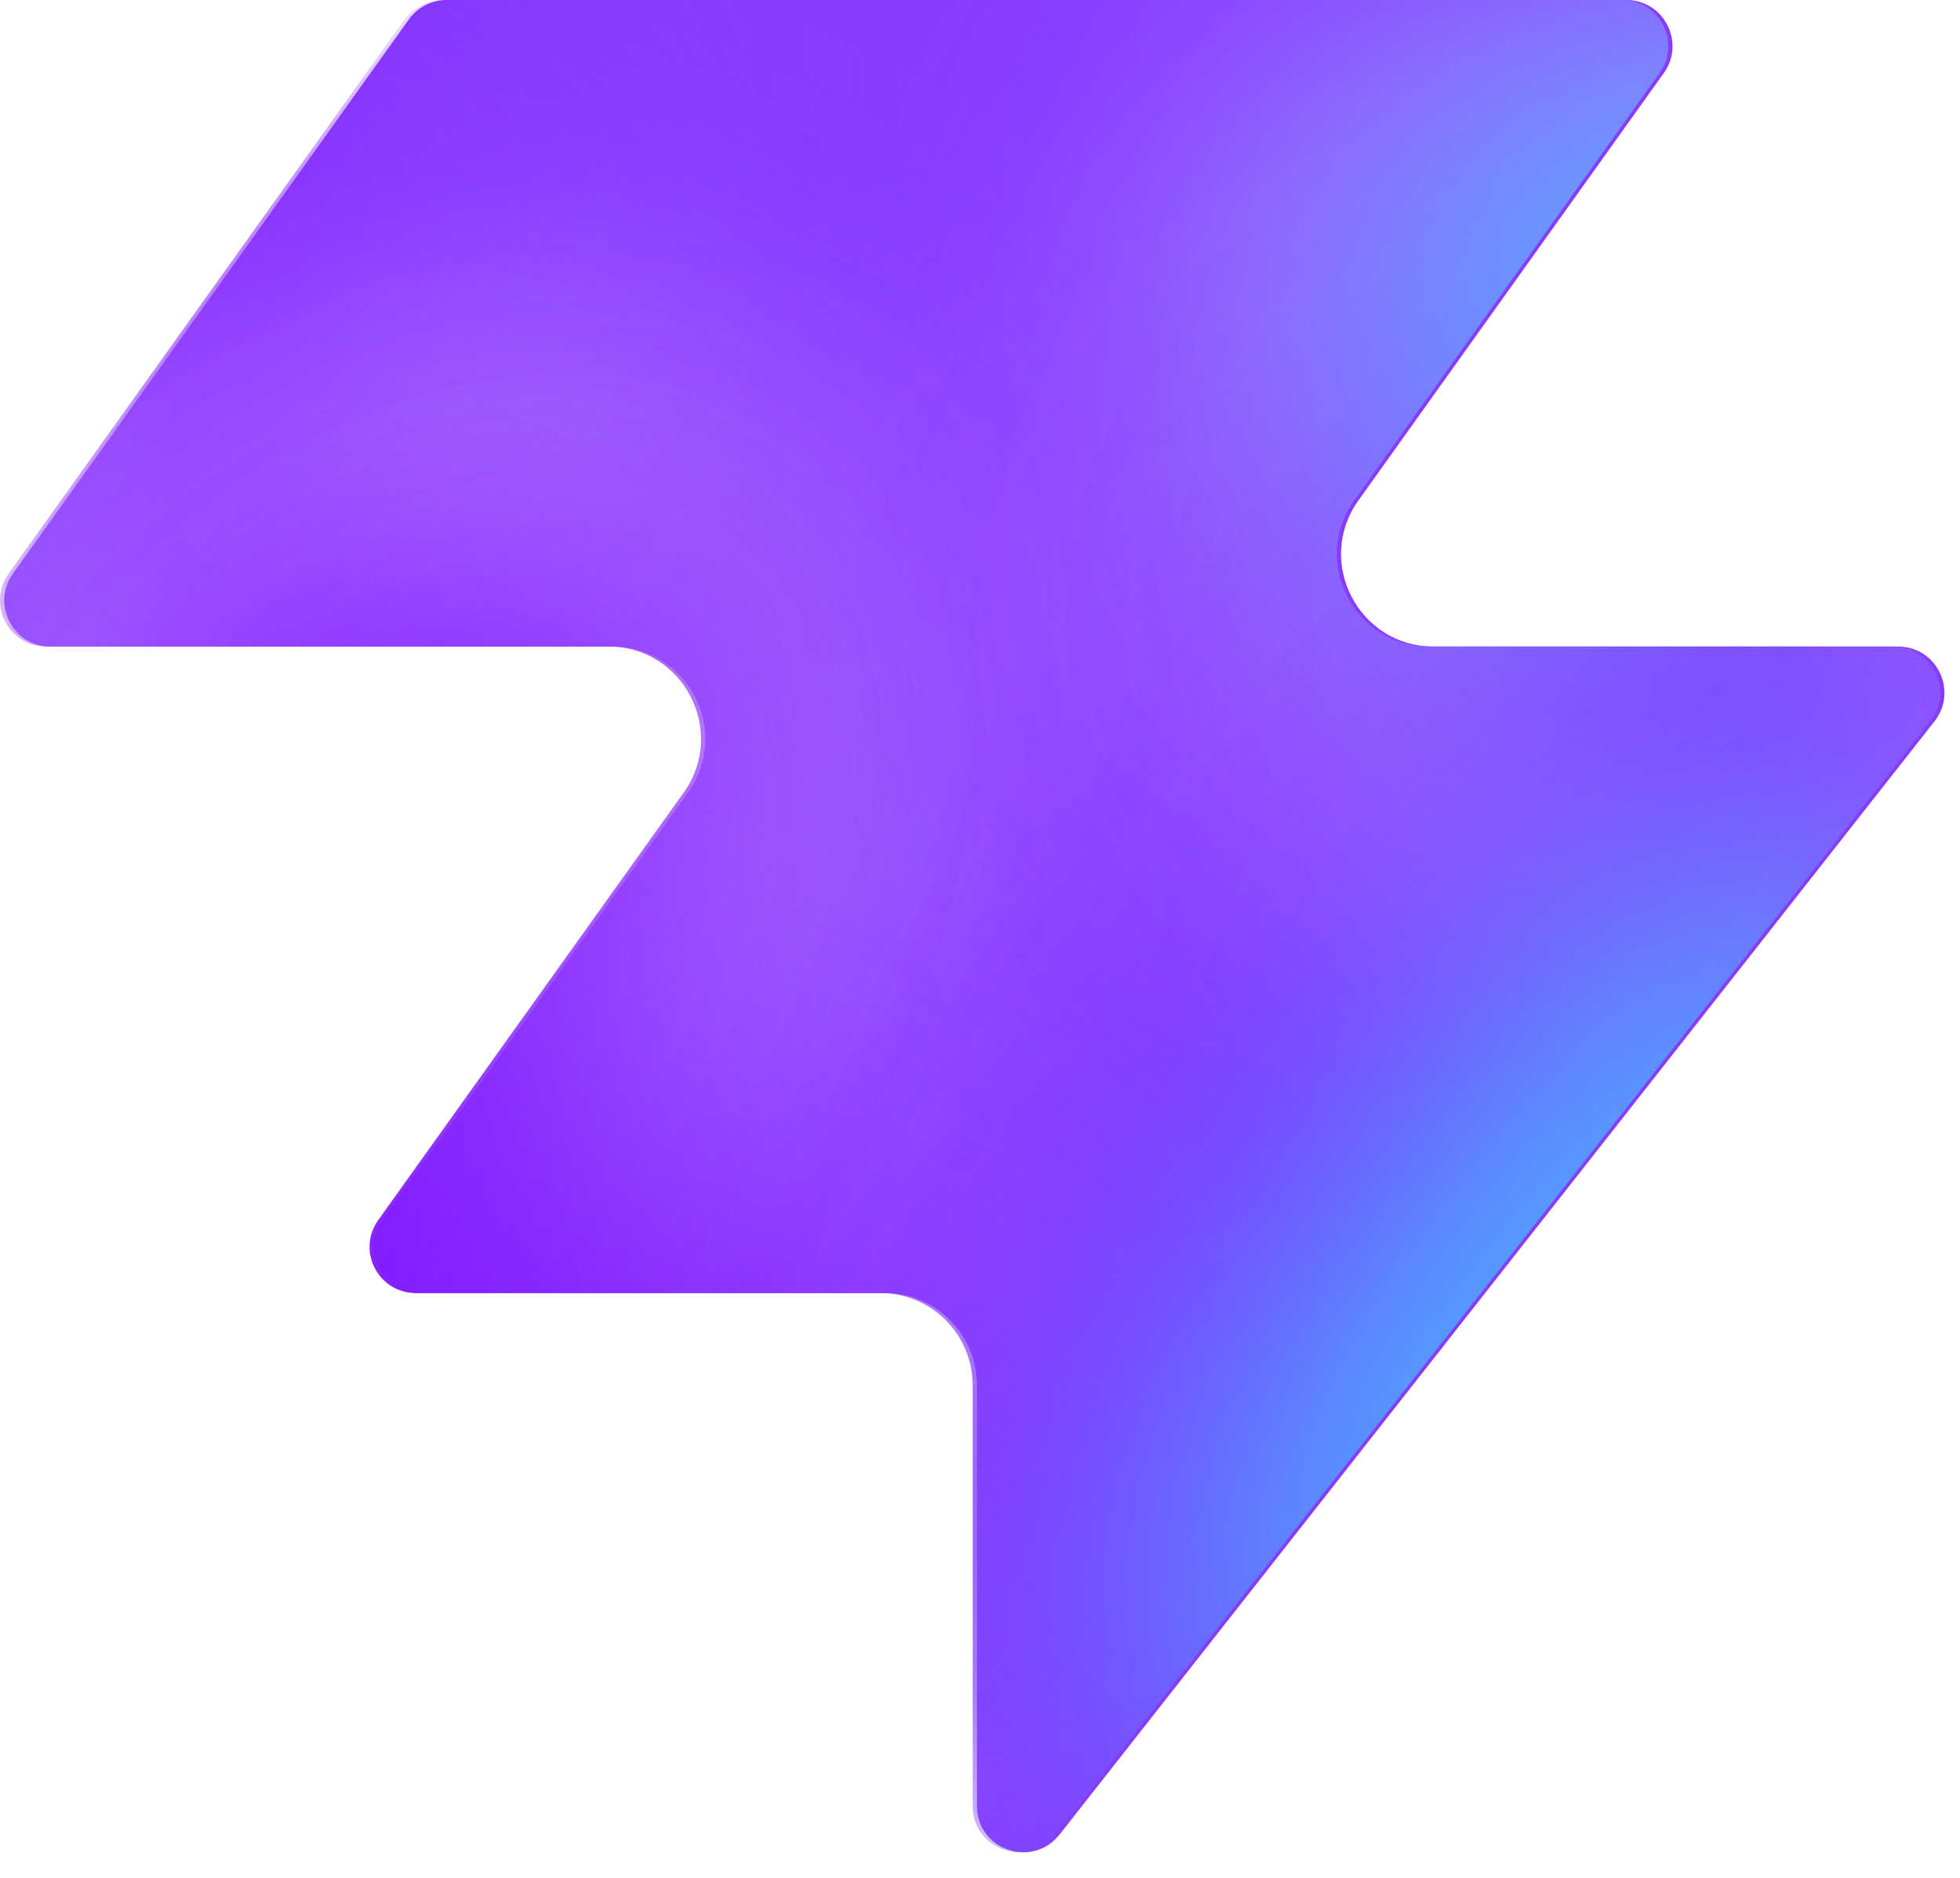
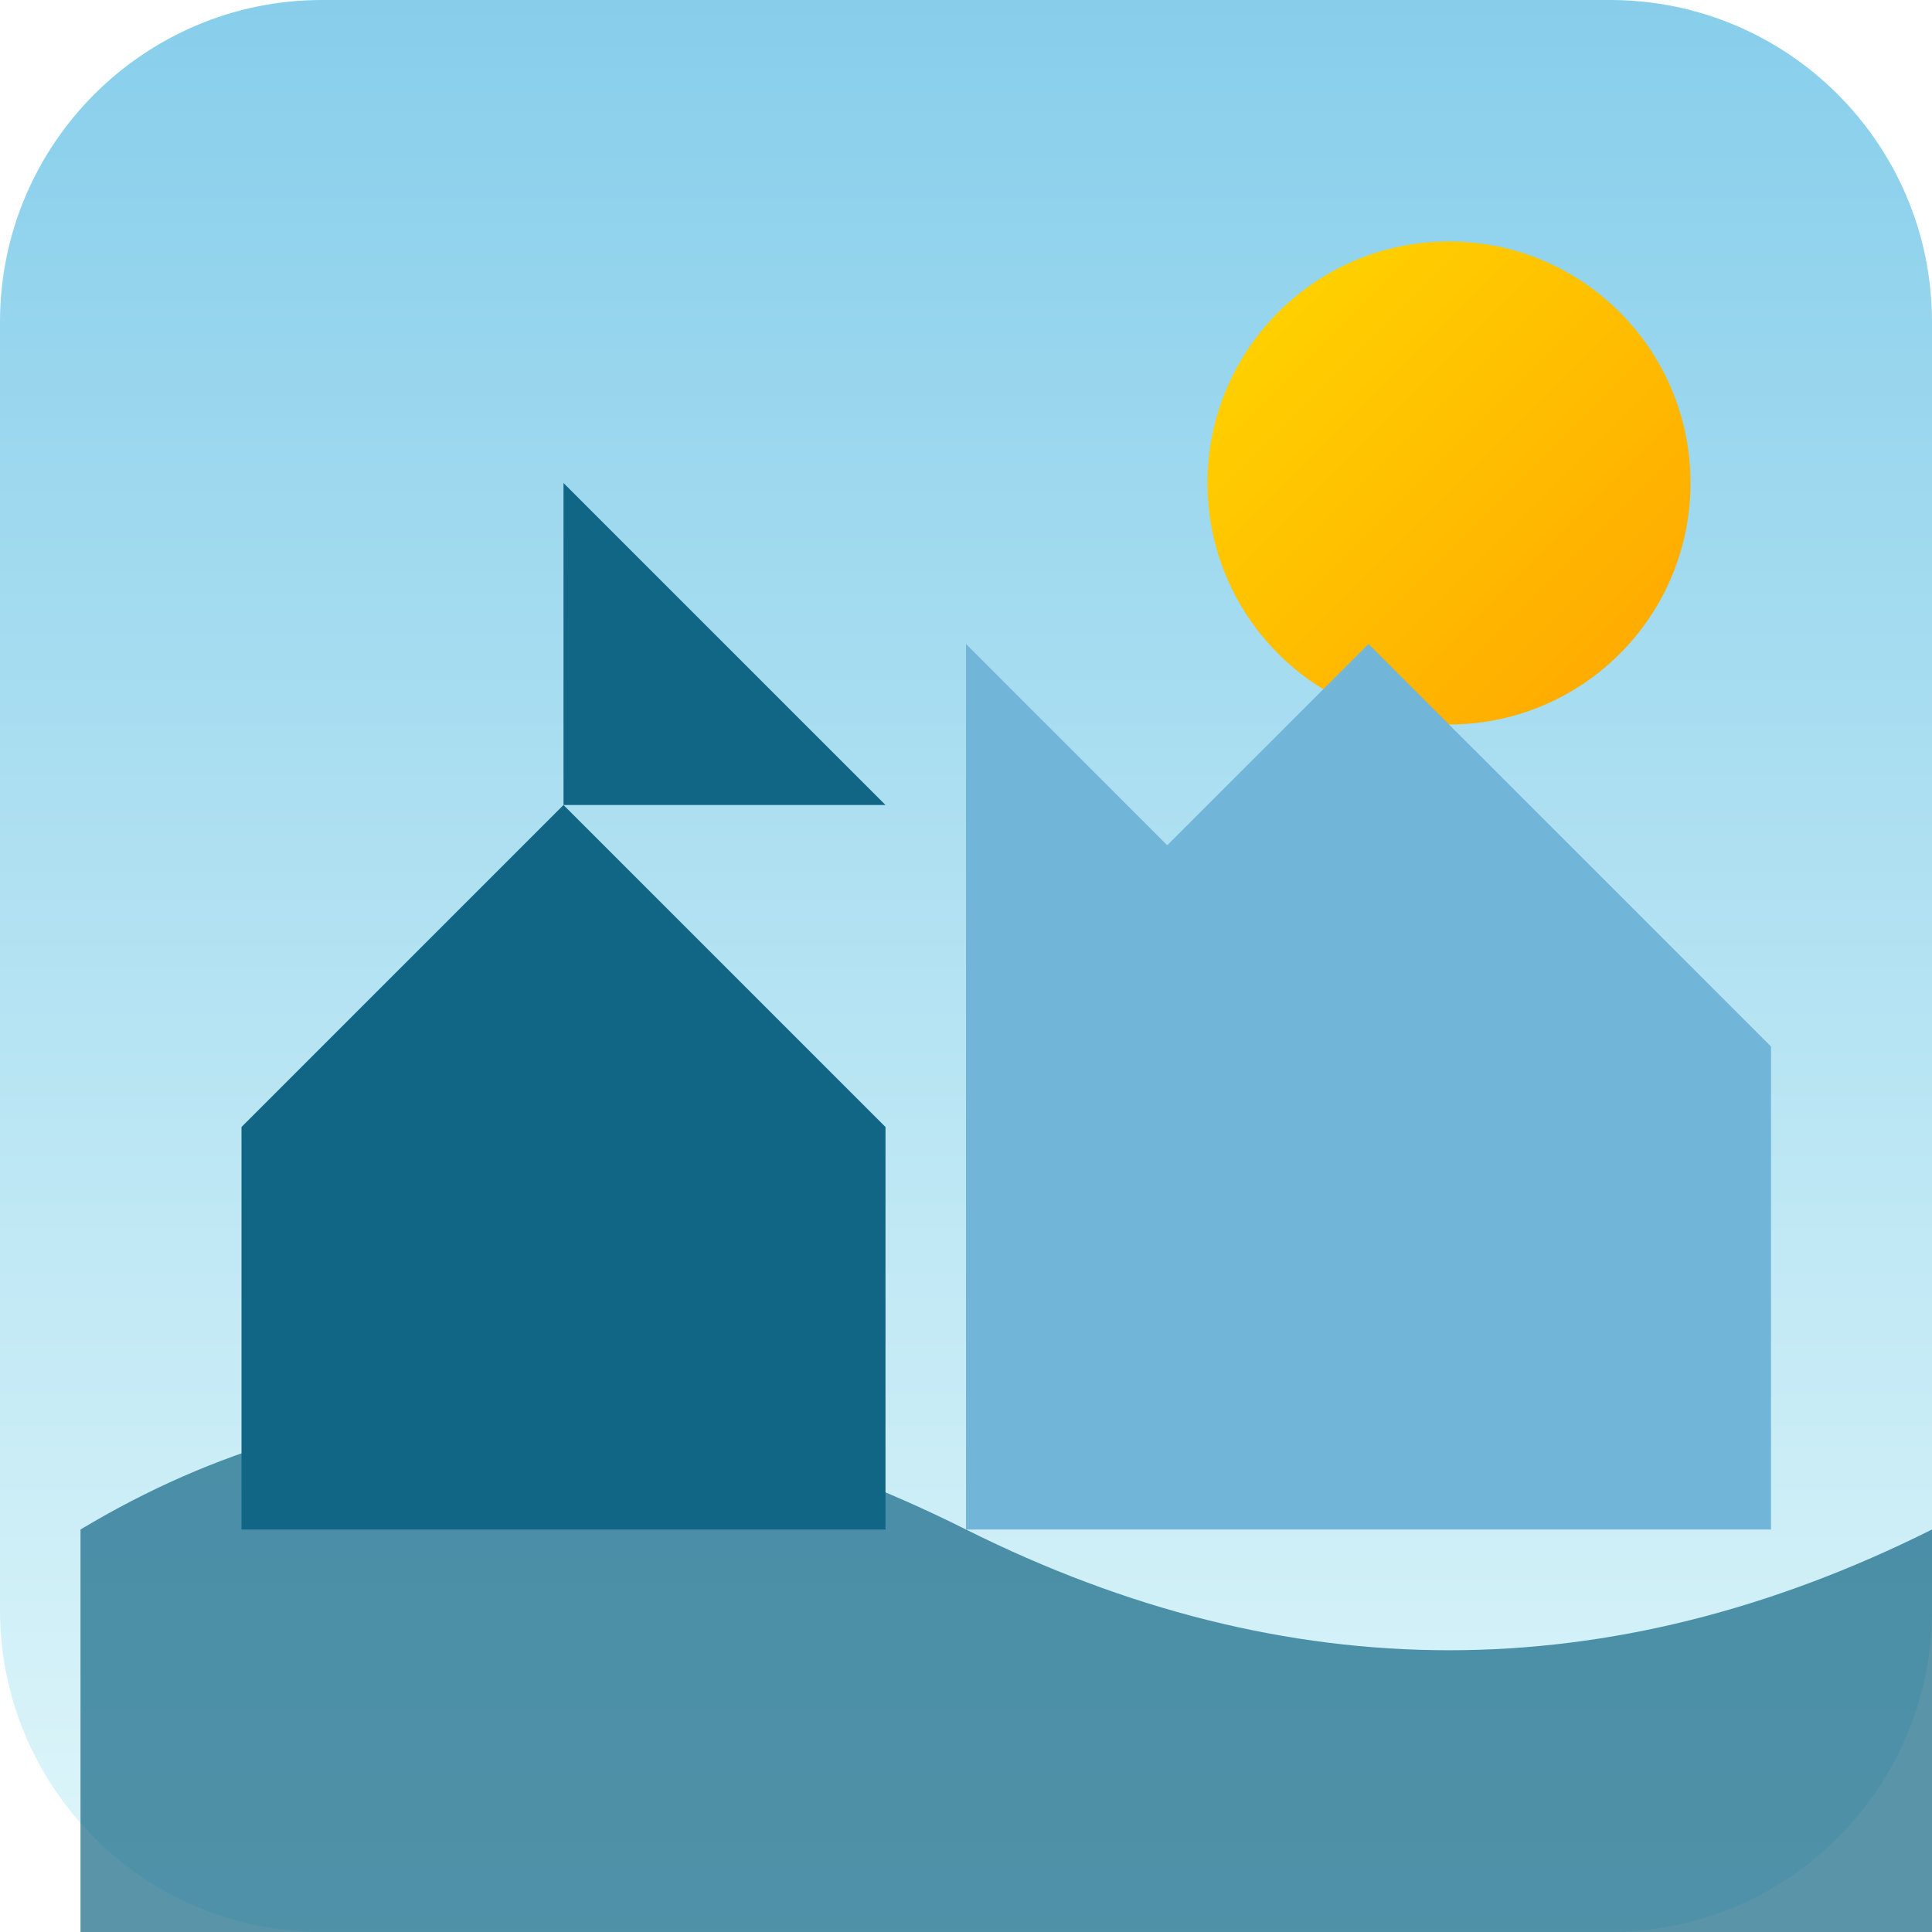
- <svg xmlns="http://www.w3.org/2000/svg" width="48" height="46" fill="none" viewBox="0 0 48 46">
-   <path fill="#863bff" d="M25.946 44.938c-.664.845-2.021.375-2.021-.698V33.937a2.26 2.26 0 0 0-2.262-2.262H10.287c-.92 0-1.456-1.04-.92-1.788l7.48-10.471c1.07-1.497 0-3.578-1.842-3.578H1.237c-.92 0-1.456-1.04-.92-1.788L10.013.474c.214-.297.556-.474.92-.474h28.894c.92 0 1.456 1.04.92 1.788l-7.48 10.471c-1.07 1.498 0 3.579 1.842 3.579h11.377c.943 0 1.473 1.088.89 1.83L25.947 44.94z" style="fill:#863bff;fill:color(display-p3 .525 .23 1);fill-opacity:1" />
-   <mask id="a" width="48" height="46" x="0" y="0" maskUnits="userSpaceOnUse" style="mask-type:alpha">
-     <path fill="#000" d="M25.842 44.938c-.664.844-2.021.375-2.021-.698V33.937a2.26 2.26 0 0 0-2.262-2.262H10.183c-.92 0-1.456-1.04-.92-1.788l7.48-10.471c1.07-1.498 0-3.579-1.842-3.579H1.133c-.92 0-1.456-1.04-.92-1.787L9.91.473c.214-.297.556-.474.92-.474h28.894c.92 0 1.456 1.04.92 1.788l-7.48 10.471c-1.07 1.498 0 3.578 1.842 3.578h11.377c.943 0 1.473 1.088.89 1.832L25.843 44.94z" style="fill:#000;fill-opacity:1" />
-   </mask>
-   <g mask="url(#a)">
-     <g filter="url(#b)">
-       <ellipse cx="5.508" cy="14.704" fill="#ede6ff" rx="5.508" ry="14.704" style="fill:#ede6ff;fill:color(display-p3 .927 .903 1);fill-opacity:1" transform="matrix(.00324 1 1 -.00324 -4.47 31.516)" />
-     </g>
-     <g filter="url(#c)">
-       <ellipse cx="10.399" cy="29.851" fill="#ede6ff" rx="10.399" ry="29.851" style="fill:#ede6ff;fill:color(display-p3 .927 .903 1);fill-opacity:1" transform="matrix(.00324 1 1 -.00324 -39.328 7.883)" />
-     </g>
-     <g filter="url(#d)">
-       <ellipse cx="5.508" cy="30.487" fill="#7e14ff" rx="5.508" ry="30.487" style="fill:#7e14ff;fill:color(display-p3 .492 .077 1);fill-opacity:1" transform="rotate(89.814 -25.913 -14.639)scale(1 -1)" />
-     </g>
-     <g filter="url(#e)">
-       <ellipse cx="5.508" cy="30.599" fill="#7e14ff" rx="5.508" ry="30.599" style="fill:#7e14ff;fill:color(display-p3 .492 .077 1);fill-opacity:1" transform="rotate(89.814 -32.644 -3.334)scale(1 -1)" />
-     </g>
-     <g filter="url(#f)">
-       <ellipse cx="5.508" cy="30.599" fill="#7e14ff" rx="5.508" ry="30.599" style="fill:#7e14ff;fill:color(display-p3 .492 .077 1);fill-opacity:1" transform="matrix(.00324 1 1 -.00324 -34.34 30.47)" />
-     </g>
-     <g filter="url(#g)">
-       <ellipse cx="14.072" cy="22.078" fill="#ede6ff" rx="14.072" ry="22.078" style="fill:#ede6ff;fill:color(display-p3 .927 .903 1);fill-opacity:1" transform="rotate(93.35 24.506 48.493)scale(-1 1)" />
-     </g>
-     <g filter="url(#h)">
-       <ellipse cx="3.47" cy="21.501" fill="#7e14ff" rx="3.47" ry="21.501" style="fill:#7e14ff;fill:color(display-p3 .492 .077 1);fill-opacity:1" transform="rotate(89.009 28.708 47.59)scale(-1 1)" />
-     </g>
-     <g filter="url(#i)">
-       <ellipse cx="3.47" cy="21.501" fill="#7e14ff" rx="3.47" ry="21.501" style="fill:#7e14ff;fill:color(display-p3 .492 .077 1);fill-opacity:1" transform="rotate(89.009 28.708 47.59)scale(-1 1)" />
-     </g>
-     <g filter="url(#j)">
-       <ellipse cx=".387" cy="8.972" fill="#7e14ff" rx="4.407" ry="29.108" style="fill:#7e14ff;fill:color(display-p3 .492 .077 1);fill-opacity:1" transform="rotate(39.51 .387 8.972)" />
-     </g>
-     <g filter="url(#k)">
-       <ellipse cx="47.523" cy="-6.092" fill="#7e14ff" rx="4.407" ry="29.108" style="fill:#7e14ff;fill:color(display-p3 .492 .077 1);fill-opacity:1" transform="rotate(37.892 47.523 -6.092)" />
-     </g>
-     <g filter="url(#l)">
-       <ellipse cx="41.412" cy="6.333" fill="#47bfff" rx="5.971" ry="9.665" style="fill:#47bfff;fill:color(display-p3 .28 .748 1);fill-opacity:1" transform="rotate(37.892 41.412 6.333)" />
-     </g>
-     <g filter="url(#m)">
-       <ellipse cx="-1.879" cy="38.332" fill="#7e14ff" rx="4.407" ry="29.108" style="fill:#7e14ff;fill:color(display-p3 .492 .077 1);fill-opacity:1" transform="rotate(37.892 -1.88 38.332)" />
-     </g>
-     <g filter="url(#n)">
-       <ellipse cx="-1.879" cy="38.332" fill="#7e14ff" rx="4.407" ry="29.108" style="fill:#7e14ff;fill:color(display-p3 .492 .077 1);fill-opacity:1" transform="rotate(37.892 -1.88 38.332)" />
-     </g>
-     <g filter="url(#o)">
-       <ellipse cx="35.651" cy="29.907" fill="#7e14ff" rx="4.407" ry="29.108" style="fill:#7e14ff;fill:color(display-p3 .492 .077 1);fill-opacity:1" transform="rotate(37.892 35.651 29.907)" />
-     </g>
-     <g filter="url(#p)">
-       <ellipse cx="38.418" cy="32.4" fill="#47bfff" rx="5.971" ry="15.297" style="fill:#47bfff;fill:color(display-p3 .28 .748 1);fill-opacity:1" transform="rotate(37.892 38.418 32.4)" />
-     </g>
-   </g>
+ <svg xmlns="http://www.w3.org/2000/svg" viewBox="0 0 48 48">
  <defs>
-     <filter id="b" width="60.045" height="41.654" x="-19.77" y="16.149" color-interpolation-filters="sRGB" filterUnits="userSpaceOnUse">
-       <feFlood flood-opacity="0" result="BackgroundImageFix" />
-       <feBlend in="SourceGraphic" in2="BackgroundImageFix" result="shape" />
-       <feGaussianBlur result="effect1_foregroundBlur_2002_17158" stdDeviation="7.659" />
-     </filter>
-     <filter id="c" width="90.34" height="51.437" x="-54.613" y="-7.533" color-interpolation-filters="sRGB" filterUnits="userSpaceOnUse">
-       <feFlood flood-opacity="0" result="BackgroundImageFix" />
-       <feBlend in="SourceGraphic" in2="BackgroundImageFix" result="shape" />
-       <feGaussianBlur result="effect1_foregroundBlur_2002_17158" stdDeviation="7.659" />
-     </filter>
-     <filter id="d" width="79.355" height="29.4" x="-49.64" y="2.03" color-interpolation-filters="sRGB" filterUnits="userSpaceOnUse">
-       <feFlood flood-opacity="0" result="BackgroundImageFix" />
-       <feBlend in="SourceGraphic" in2="BackgroundImageFix" result="shape" />
-       <feGaussianBlur result="effect1_foregroundBlur_2002_17158" stdDeviation="4.596" />
-     </filter>
-     <filter id="e" width="79.579" height="29.4" x="-45.045" y="20.029" color-interpolation-filters="sRGB" filterUnits="userSpaceOnUse">
-       <feFlood flood-opacity="0" result="BackgroundImageFix" />
-       <feBlend in="SourceGraphic" in2="BackgroundImageFix" result="shape" />
-       <feGaussianBlur result="effect1_foregroundBlur_2002_17158" stdDeviation="4.596" />
-     </filter>
-     <filter id="f" width="79.579" height="29.4" x="-43.513" y="21.178" color-interpolation-filters="sRGB" filterUnits="userSpaceOnUse">
-       <feFlood flood-opacity="0" result="BackgroundImageFix" />
-       <feBlend in="SourceGraphic" in2="BackgroundImageFix" result="shape" />
-       <feGaussianBlur result="effect1_foregroundBlur_2002_17158" stdDeviation="4.596" />
-     </filter>
-     <filter id="g" width="74.749" height="58.852" x="15.756" y="-17.901" color-interpolation-filters="sRGB" filterUnits="userSpaceOnUse">
-       <feFlood flood-opacity="0" result="BackgroundImageFix" />
-       <feBlend in="SourceGraphic" in2="BackgroundImageFix" result="shape" />
-       <feGaussianBlur result="effect1_foregroundBlur_2002_17158" stdDeviation="7.659" />
-     </filter>
-     <filter id="h" width="61.377" height="25.362" x="23.548" y="2.284" color-interpolation-filters="sRGB" filterUnits="userSpaceOnUse">
-       <feFlood flood-opacity="0" result="BackgroundImageFix" />
-       <feBlend in="SourceGraphic" in2="BackgroundImageFix" result="shape" />
-       <feGaussianBlur result="effect1_foregroundBlur_2002_17158" stdDeviation="4.596" />
-     </filter>
-     <filter id="i" width="61.377" height="25.362" x="23.548" y="2.284" color-interpolation-filters="sRGB" filterUnits="userSpaceOnUse">
-       <feFlood flood-opacity="0" result="BackgroundImageFix" />
-       <feBlend in="SourceGraphic" in2="BackgroundImageFix" result="shape" />
-       <feGaussianBlur result="effect1_foregroundBlur_2002_17158" stdDeviation="4.596" />
-     </filter>
-     <filter id="j" width="56.045" height="63.649" x="-27.636" y="-22.853" color-interpolation-filters="sRGB" filterUnits="userSpaceOnUse">
-       <feFlood flood-opacity="0" result="BackgroundImageFix" />
-       <feBlend in="SourceGraphic" in2="BackgroundImageFix" result="shape" />
-       <feGaussianBlur result="effect1_foregroundBlur_2002_17158" stdDeviation="4.596" />
-     </filter>
-     <filter id="k" width="54.814" height="64.646" x="20.116" y="-38.415" color-interpolation-filters="sRGB" filterUnits="userSpaceOnUse">
-       <feFlood flood-opacity="0" result="BackgroundImageFix" />
-       <feBlend in="SourceGraphic" in2="BackgroundImageFix" result="shape" />
-       <feGaussianBlur result="effect1_foregroundBlur_2002_17158" stdDeviation="4.596" />
-     </filter>
-     <filter id="l" width="33.541" height="35.313" x="24.641" y="-11.323" color-interpolation-filters="sRGB" filterUnits="userSpaceOnUse">
-       <feFlood flood-opacity="0" result="BackgroundImageFix" />
-       <feBlend in="SourceGraphic" in2="BackgroundImageFix" result="shape" />
-       <feGaussianBlur result="effect1_foregroundBlur_2002_17158" stdDeviation="4.596" />
-     </filter>
-     <filter id="m" width="54.814" height="64.646" x="-29.286" y="6.009" color-interpolation-filters="sRGB" filterUnits="userSpaceOnUse">
-       <feFlood flood-opacity="0" result="BackgroundImageFix" />
-       <feBlend in="SourceGraphic" in2="BackgroundImageFix" result="shape" />
-       <feGaussianBlur result="effect1_foregroundBlur_2002_17158" stdDeviation="4.596" />
-     </filter>
-     <filter id="n" width="54.814" height="64.646" x="-29.286" y="6.009" color-interpolation-filters="sRGB" filterUnits="userSpaceOnUse">
-       <feFlood flood-opacity="0" result="BackgroundImageFix" />
-       <feBlend in="SourceGraphic" in2="BackgroundImageFix" result="shape" />
-       <feGaussianBlur result="effect1_foregroundBlur_2002_17158" stdDeviation="4.596" />
-     </filter>
-     <filter id="o" width="54.814" height="64.646" x="8.244" y="-2.416" color-interpolation-filters="sRGB" filterUnits="userSpaceOnUse">
-       <feFlood flood-opacity="0" result="BackgroundImageFix" />
-       <feBlend in="SourceGraphic" in2="BackgroundImageFix" result="shape" />
-       <feGaussianBlur result="effect1_foregroundBlur_2002_17158" stdDeviation="4.596" />
-     </filter>
-     <filter id="p" width="39.409" height="43.623" x="18.713" y="10.588" color-interpolation-filters="sRGB" filterUnits="userSpaceOnUse">
-       <feFlood flood-opacity="0" result="BackgroundImageFix" />
-       <feBlend in="SourceGraphic" in2="BackgroundImageFix" result="shape" />
-       <feGaussianBlur result="effect1_foregroundBlur_2002_17158" stdDeviation="4.596" />
-     </filter>
+     <linearGradient id="sky" x1="0%" y1="0%" x2="0%" y2="100%">
+       <stop offset="0%" style="stop-color:#87CEEB" />
+       <stop offset="100%" style="stop-color:#E0F7FA" />
+     </linearGradient>
+     <linearGradient id="sun" x1="0%" y1="0%" x2="100%" y2="100%">
+       <stop offset="0%" style="stop-color:#FFD700" />
+       <stop offset="100%" style="stop-color:#FFA500" />
+     </linearGradient>
  </defs>
+   <rect width="48" height="48" rx="8" fill="url(#sky)" />
+   <circle cx="36" cy="12" r="6" fill="url(#sun)" />
+   <path d="M6 38 L6 28 L14 20 L22 28 L22 38 Z" fill="#126685" />
+   <path d="M14 20 L14 12 L22 20 Z" fill="#126685" />
+   <path d="M24 38 L24 26 L34 16 L44 26 L44 38 Z" fill="#71b5d8" />
+   <path d="M24 26 L24 16 L34 26 Z" fill="#71b5d8" />
+   <path d="M2 38 Q12 32 24 38 Q36 44 48 38 L48 48 L2 48 Z" fill="#126685" opacity="0.7" />
</svg>
